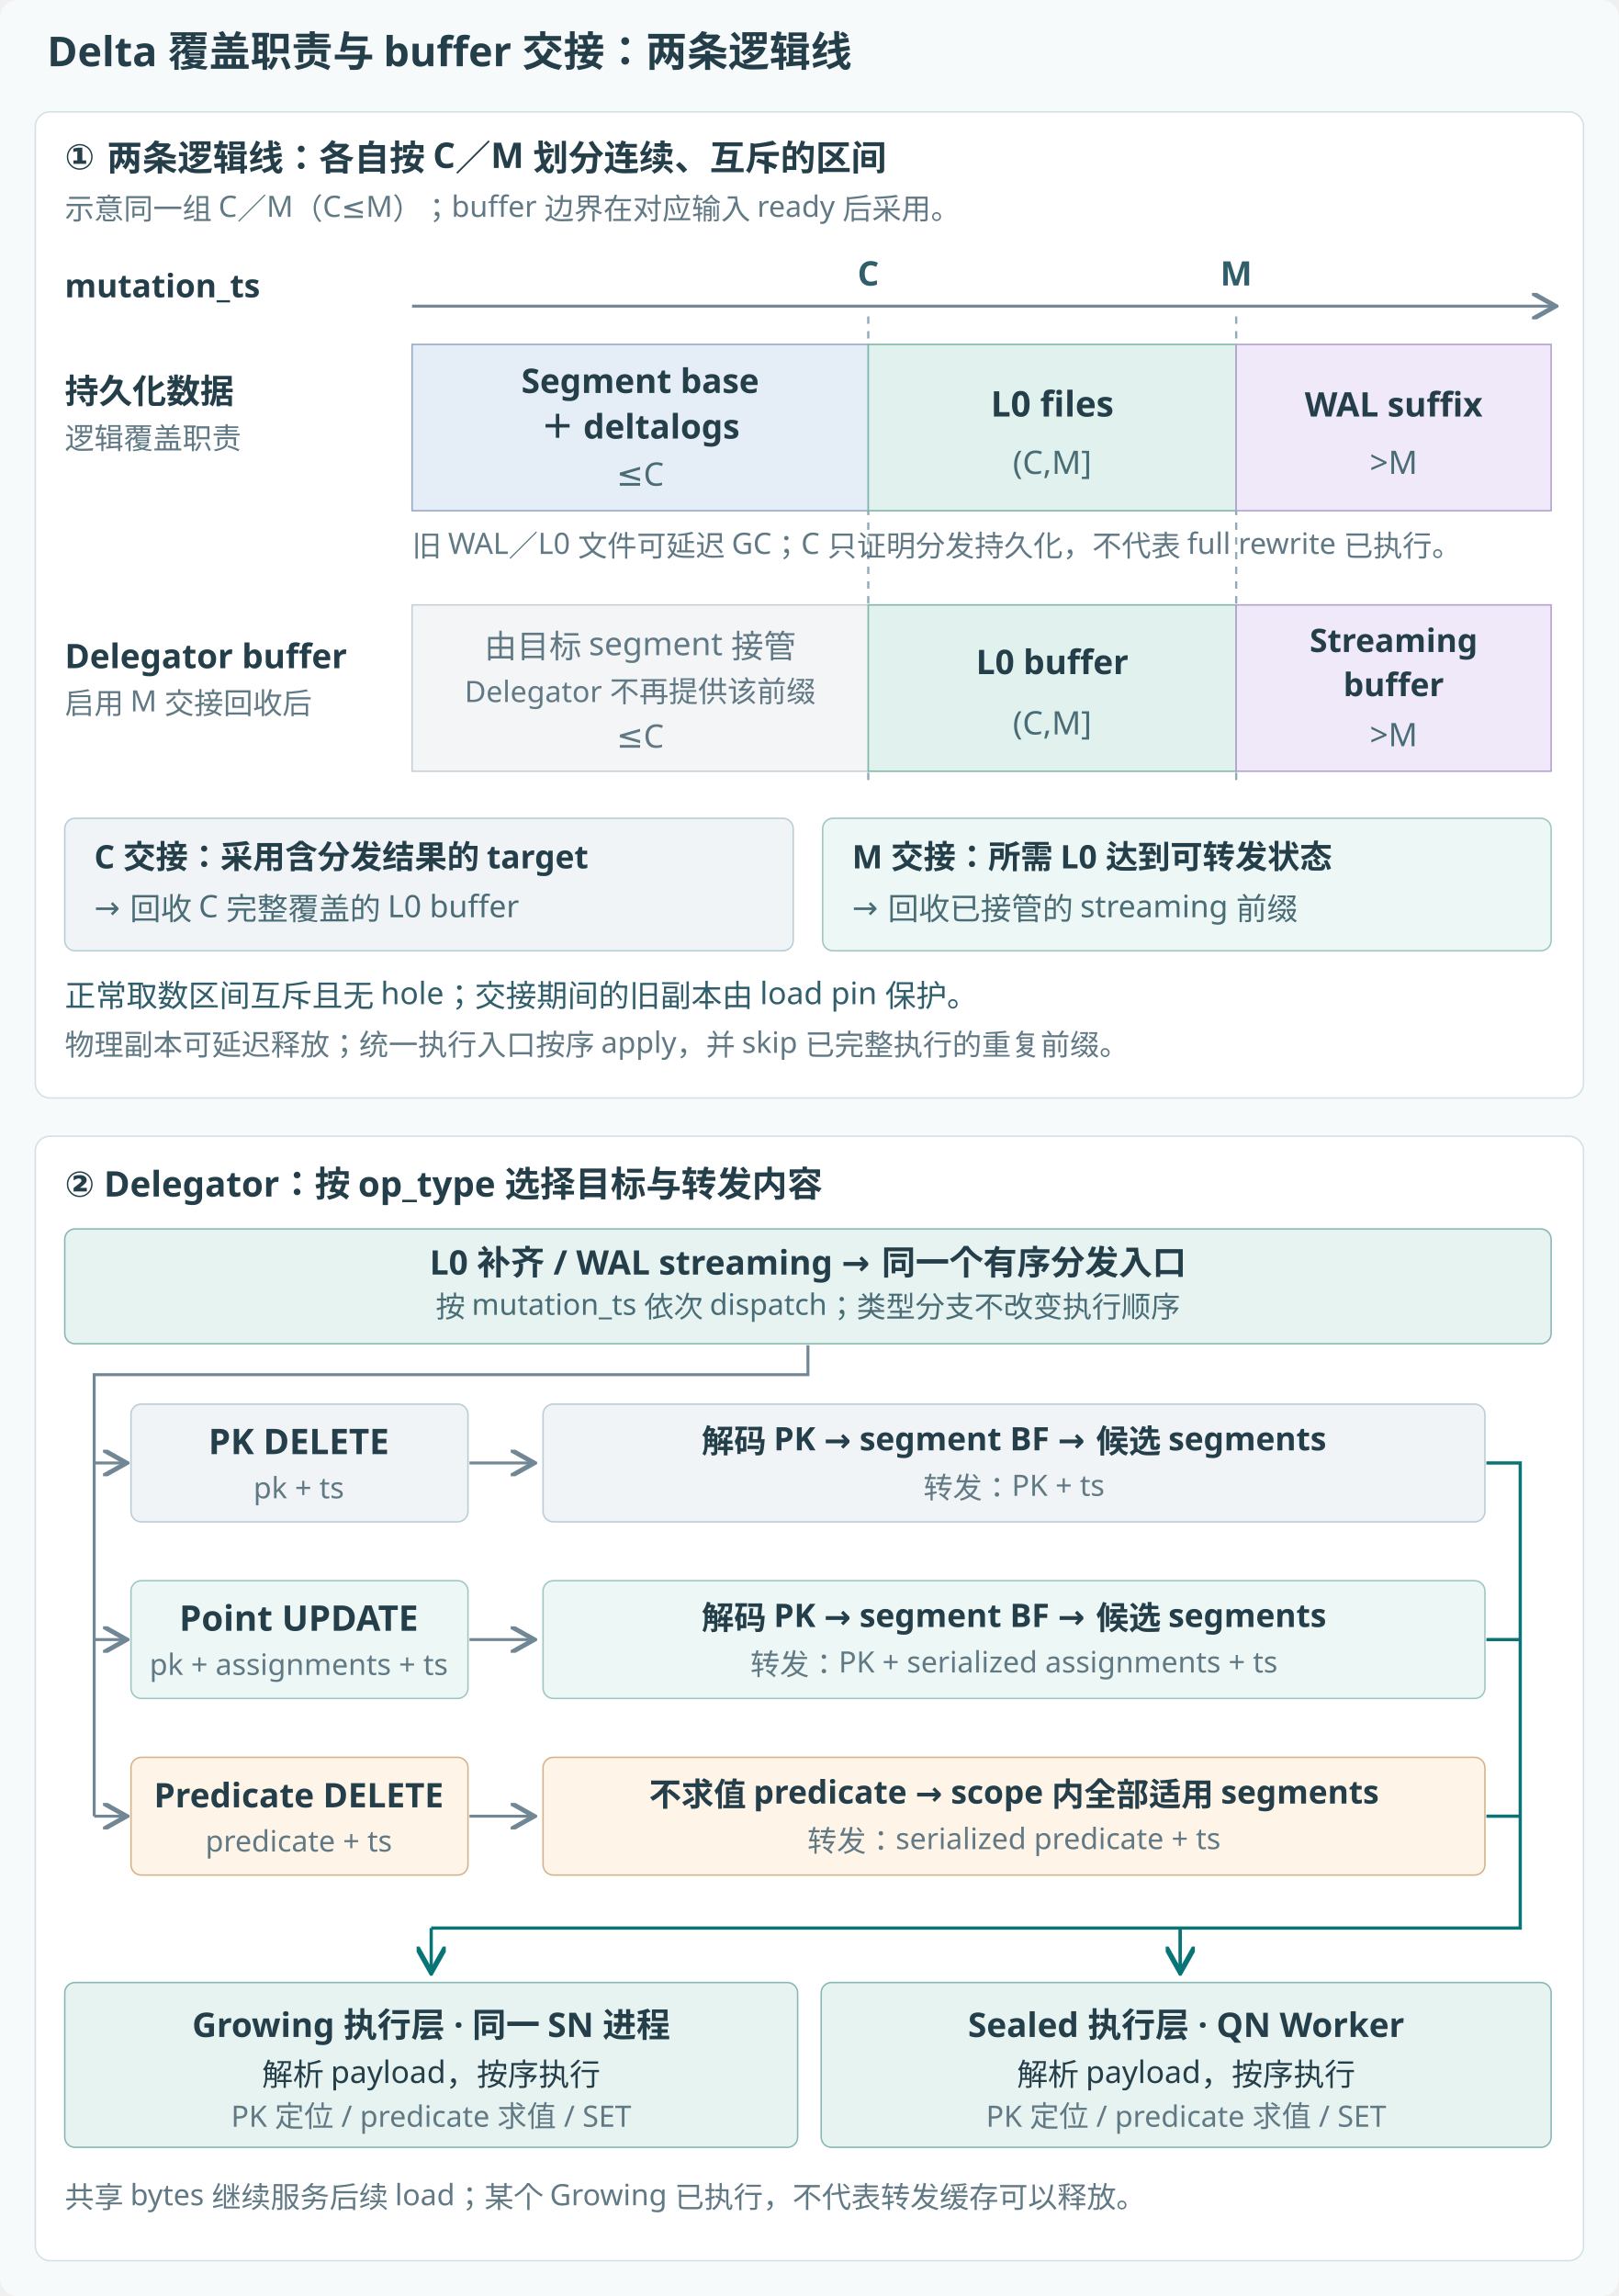
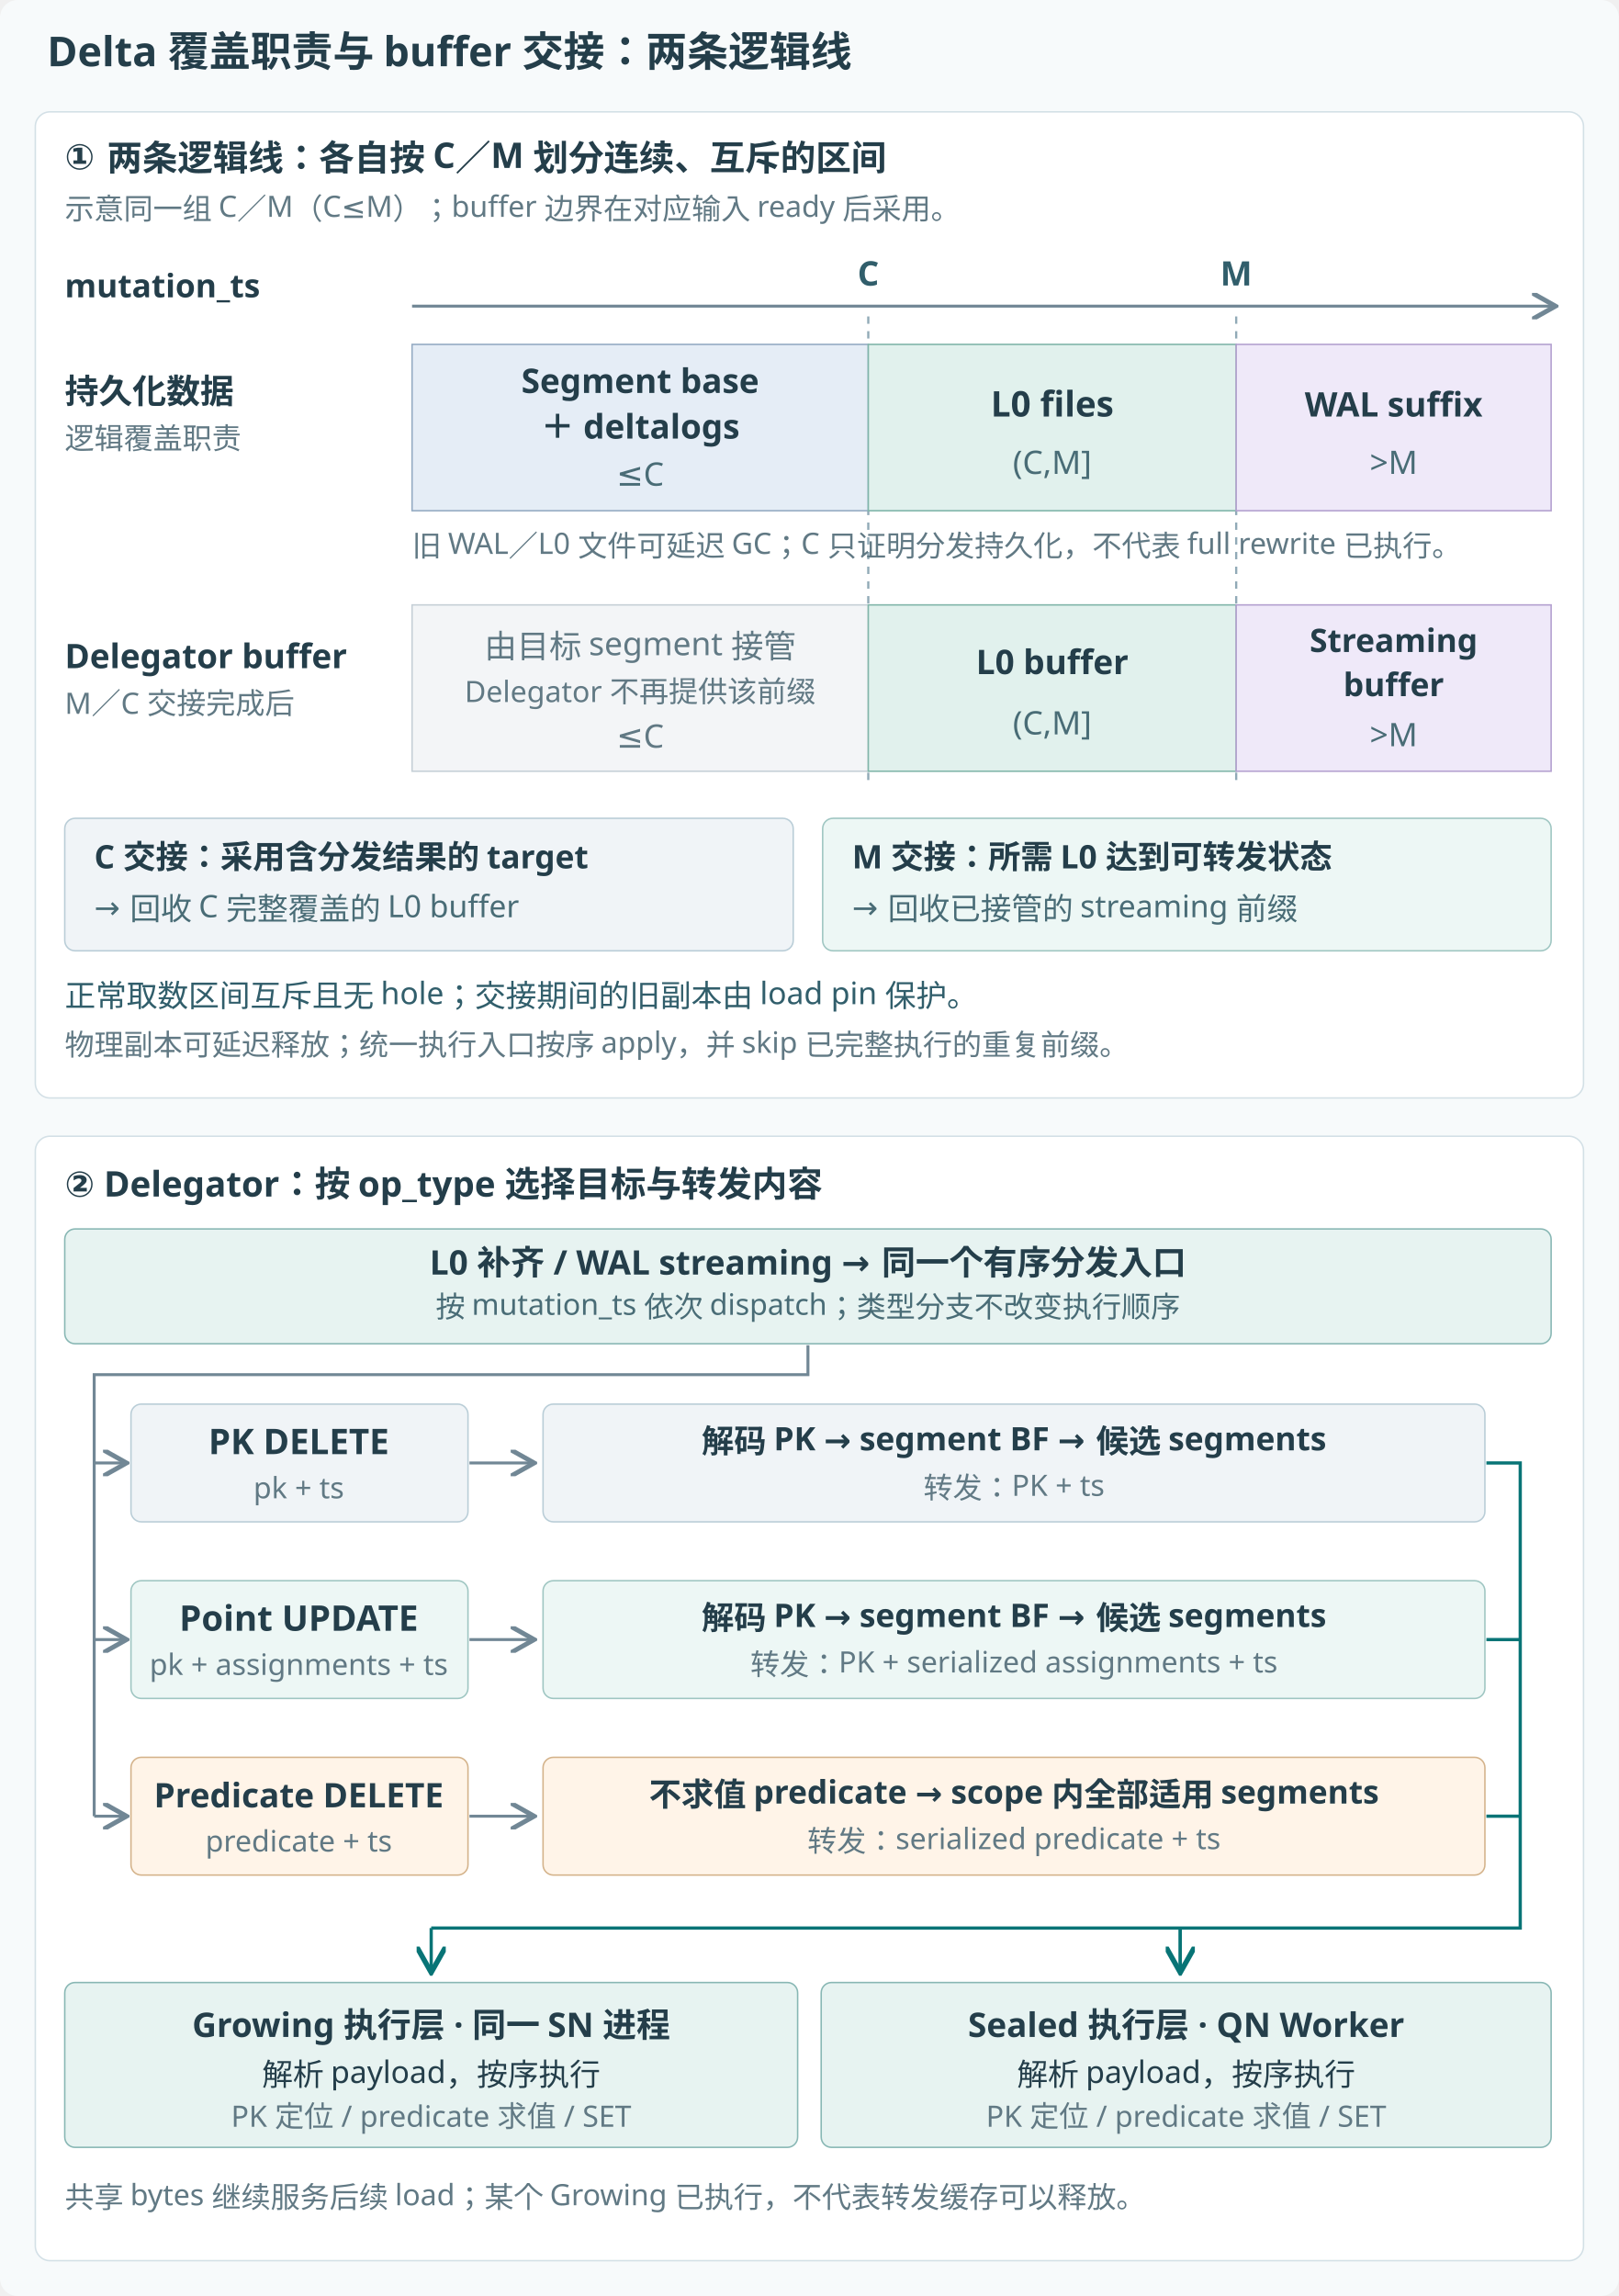
<svg xmlns="http://www.w3.org/2000/svg" width="1100" height="1560" viewBox="0 0 1100 1560" role="img" aria-labelledby="title desc">
  <defs>
    <marker id="arrow" markerWidth="9" markerHeight="9" refX="7" refY="4.5" orient="auto">
      <path d="M0 0L8 4.5L0 9" fill="none" stroke="#718795" stroke-width="1.6" />
    </marker>
    <marker id="teal-arrow" markerWidth="9" markerHeight="9" refX="7" refY="4.5" orient="auto">
      <path d="M0 0L8 4.5L0 9" fill="none" stroke="#087476" stroke-width="1.6" />
    </marker>
  </defs>
  <rect width="1100" height="1560" rx="12" fill="#f7fafb" />
  <g font-family="PingFang SC,Microsoft YaHei,sans-serif" fill="#243e4a">
    <text x="32" y="45" font-size="28" font-weight="600">Delta 覆盖职责与 buffer 交接：两条逻辑线</text>
    <g id="logical-lines">
      <rect x="24" y="76" width="1052" height="670" rx="10" fill="#fff" stroke="#d3e0e6" />
      <text x="44" y="115" font-size="24" font-weight="600">① 两条逻辑线：各自按 C／M 划分连续、互斥的区间</text>
      <text x="44" y="149" font-size="20" fill="#617984">示意同一组 C／M（C≤M）；buffer 边界在对应输入 ready 后采用。</text>
      <text x="44" y="202" font-size="22" font-weight="600">mutation_ts</text>
      <path d="M280 208H1055" fill="none" stroke="#718795" stroke-width="2" marker-end="url(#arrow)" />
      <g text-anchor="middle" font-size="23" font-weight="600" fill="#315e6b">
        <text x="590" y="194">C</text>
        <text x="840" y="194">M</text>
      </g>
      <g fill="none" stroke="#91aab7" stroke-width="1.5" stroke-dasharray="5 5">
        <path d="M590 215V531" />
        <path d="M840 215V531" />
      </g>
      <text x="44" y="274" font-size="23" font-weight="600">持久化数据</text>
      <text x="44" y="305" font-size="20" fill="#617984">逻辑覆盖职责</text>
      <g text-anchor="middle">
        <rect id="durable-segment" x="280" y="234" width="310" height="113" fill="#e5edf6" stroke="#94abc3" />
        <text x="435" y="267" font-size="23" font-weight="600">Segment base</text>
        <text x="435" y="298" font-size="23" font-weight="600">＋ deltalogs</text>
        <text x="435" y="330" font-size="22" fill="#496c76">≤C</text>
        <rect id="durable-l0" x="590" y="234" width="250" height="113" fill="#e1f1ed" stroke="#80b5a9" />
        <text x="715" y="283" font-size="24" font-weight="600">L0 files</text>
        <text x="715" y="322" font-size="22" fill="#496c76">(C,M]</text>
        <rect id="durable-wal" x="840" y="234" width="214" height="113" fill="#efe9f9" stroke="#b3a0cf" />
        <text x="947" y="283" font-size="23" font-weight="600">WAL suffix</text>
        <text x="947" y="322" font-size="22" fill="#496c76">&gt;M</text>
      </g>
      <text x="280" y="378" font-size="20" fill="#617984">旧 WAL／L0 文件可延迟 GC；C 只证明分发持久化，不代表 full rewrite 已执行。</text>
      <text x="44" y="454" font-size="23" font-weight="600">Delegator buffer</text>
-       <text x="44" y="485" font-size="20" fill="#617984">启用 M 交接回收后</text>
+       <text x="44" y="485" font-size="20" fill="#617984">M／C 交接完成后</text>
      <g text-anchor="middle">
        <rect id="buffer-handed-off" x="280" y="411" width="310" height="113" fill="#f3f5f7" stroke="#c5cfd6" />
        <text x="435" y="447" font-size="22" fill="#617984">由目标 segment 接管</text>
        <text x="435" y="477" font-size="20" fill="#617984">Delegator 不再提供该前缀</text>
        <text x="435" y="508" font-size="22" fill="#617984">≤C</text>
        <rect id="buffer-l0" x="590" y="411" width="250" height="113" fill="#e1f1ed" stroke="#80b5a9" />
        <text x="715" y="458" font-size="23" font-weight="600">L0 buffer</text>
        <text x="715" y="499" font-size="22" fill="#496c76">(C,M]</text>
        <rect id="buffer-streaming" x="840" y="411" width="214" height="113" fill="#efe9f9" stroke="#b3a0cf" />
        <text x="947" y="443" font-size="22" font-weight="600">Streaming</text>
        <text x="947" y="473" font-size="22" font-weight="600">buffer</text>
        <text x="947" y="507" font-size="22" fill="#496c76">&gt;M</text>
      </g>
      <rect x="44" y="556" width="495" height="90" rx="7" fill="#f0f4f7" stroke="#b9cdd7" />
      <text x="64" y="590" font-size="22" font-weight="600">C 交接：采用含分发结果的 target</text>
      <text x="64" y="624" font-size="21" fill="#496c76">→ 回收 C 完整覆盖的 L0 buffer</text>
      <rect x="559" y="556" width="495" height="90" rx="7" fill="#edf7f5" stroke="#9fc6c2" />
      <text x="579" y="590" font-size="22" font-weight="600">M 交接：所需 L0 达到可转发状态</text>
      <text x="579" y="624" font-size="21" fill="#496c76">→ 回收已接管的 streaming 前缀</text>
      <text x="44" y="684" font-size="21" fill="#315e6b">正常取数区间互斥且无 hole；交接期间的旧副本由 load pin 保护。</text>
      <text x="44" y="717" font-size="20" fill="#617984">物理副本可延迟释放；统一执行入口按序 apply，并 skip 已完整执行的重复前缀。</text>
    </g>
    <g id="dispatch-paths" transform="translate(0 320)">
      <rect x="24" y="452" width="1052" height="764" rx="10" fill="#fff" stroke="#d3e0e6" />
      <text x="44" y="493" font-size="24" font-weight="600">② Delegator：按 op_type 选择目标与转发内容</text>
      <rect x="44" y="515" width="1010" height="78" rx="7" fill="#e7f3f1" stroke="#88b7b4" />
      <text x="549" y="546" text-anchor="middle" font-size="23" font-weight="600">L0 补齐 / WAL streaming → 同一个有序分发入口</text>
      <text x="549" y="575" text-anchor="middle" font-size="20" fill="#496c76">按 mutation_ts 依次 dispatch；类型分支不改变执行顺序</text>
      <path d="M549 594V614H64V914" fill="none" stroke="#718795" stroke-width="2" />
      <g text-anchor="middle">
        <rect x="89" y="634" width="229" height="80" rx="7" fill="#f0f4f7" stroke="#b9cdd7" />
        <text x="203" y="668" font-size="24" font-weight="600">PK DELETE</text>
        <text x="203" y="698" font-size="20" fill="#617984">pk + ts</text>
        <rect x="369" y="634" width="640" height="80" rx="7" fill="#f0f4f7" stroke="#b9cdd7" />
        <text x="689" y="667" font-size="22" font-weight="600">解码 PK → segment BF → 候选 segments</text>
        <text x="689" y="698" font-size="20" fill="#617984">转发：PK + ts</text>
        <rect x="89" y="754" width="229" height="80" rx="7" fill="#edf7f5" stroke="#9fc6c2" />
        <text x="203" y="788" font-size="24" font-weight="600">Point UPDATE</text>
        <text x="203" y="818" font-size="20" fill="#617984">pk + assignments + ts</text>
        <rect x="369" y="754" width="640" height="80" rx="7" fill="#edf7f5" stroke="#9fc6c2" />
        <text x="689" y="787" font-size="22" font-weight="600">解码 PK → segment BF → 候选 segments</text>
        <text x="689" y="818" font-size="20" fill="#617984">转发：PK + serialized assignments + ts</text>
        <rect x="89" y="874" width="229" height="80" rx="7" fill="#fff4e8" stroke="#d4b38b" />
        <text x="203" y="908" font-size="23" font-weight="600">Predicate DELETE</text>
        <text x="203" y="938" font-size="20" fill="#617984">predicate + ts</text>
        <rect x="369" y="874" width="640" height="80" rx="7" fill="#fff4e8" stroke="#d4b38b" />
        <text x="689" y="907" font-size="22" font-weight="600">不求值 predicate → scope 内全部适用 segments</text>
        <text x="689" y="938" font-size="20" fill="#617984">转发：serialized predicate + ts</text>
      </g>
      <g fill="none" stroke="#718795" stroke-width="2" marker-end="url(#arrow)">
        <path d="M64 674H84" />
        <path d="M64 794H84" />
        <path d="M64 914H84" />
        <path d="M319 674H361" />
        <path d="M319 794H361" />
        <path d="M319 914H361" />
      </g>
      <path d="M1010 674H1033V990H293M1010 794H1033M1010 914H1033M802 990V1018" fill="none" stroke="#087476" stroke-width="2.2" />
      <path d="M293 990V1018" fill="none" stroke="#087476" stroke-width="2.2" marker-end="url(#teal-arrow)" />
      <path d="M802 990V1018" fill="none" stroke="#087476" stroke-width="2.2" marker-end="url(#teal-arrow)" />
      <g text-anchor="middle">
        <rect x="44" y="1027" width="498" height="112" rx="7" fill="#e7f3f1" stroke="#88b7b4" />
        <text x="293" y="1064" font-size="23" font-weight="600">Growing 执行层 · 同一 SN 进程</text>
        <text x="293" y="1097" font-size="21">解析 payload，按序执行</text>
        <text x="293" y="1125" font-size="20" fill="#617984">PK 定位 / predicate 求值 / SET</text>
        <rect x="558" y="1027" width="496" height="112" rx="7" fill="#e7f3f1" stroke="#88b7b4" />
        <text x="806" y="1064" font-size="23" font-weight="600">Sealed 执行层 · QN Worker</text>
        <text x="806" y="1097" font-size="21">解析 payload，按序执行</text>
        <text x="806" y="1125" font-size="20" fill="#617984">PK 定位 / predicate 求值 / SET</text>
      </g>
      <text x="44" y="1180" font-size="20" fill="#617984">共享 bytes 继续服务后续 load；某个 Growing 已执行，不代表转发缓存可以释放。</text>
    </g>
  </g>
</svg>
